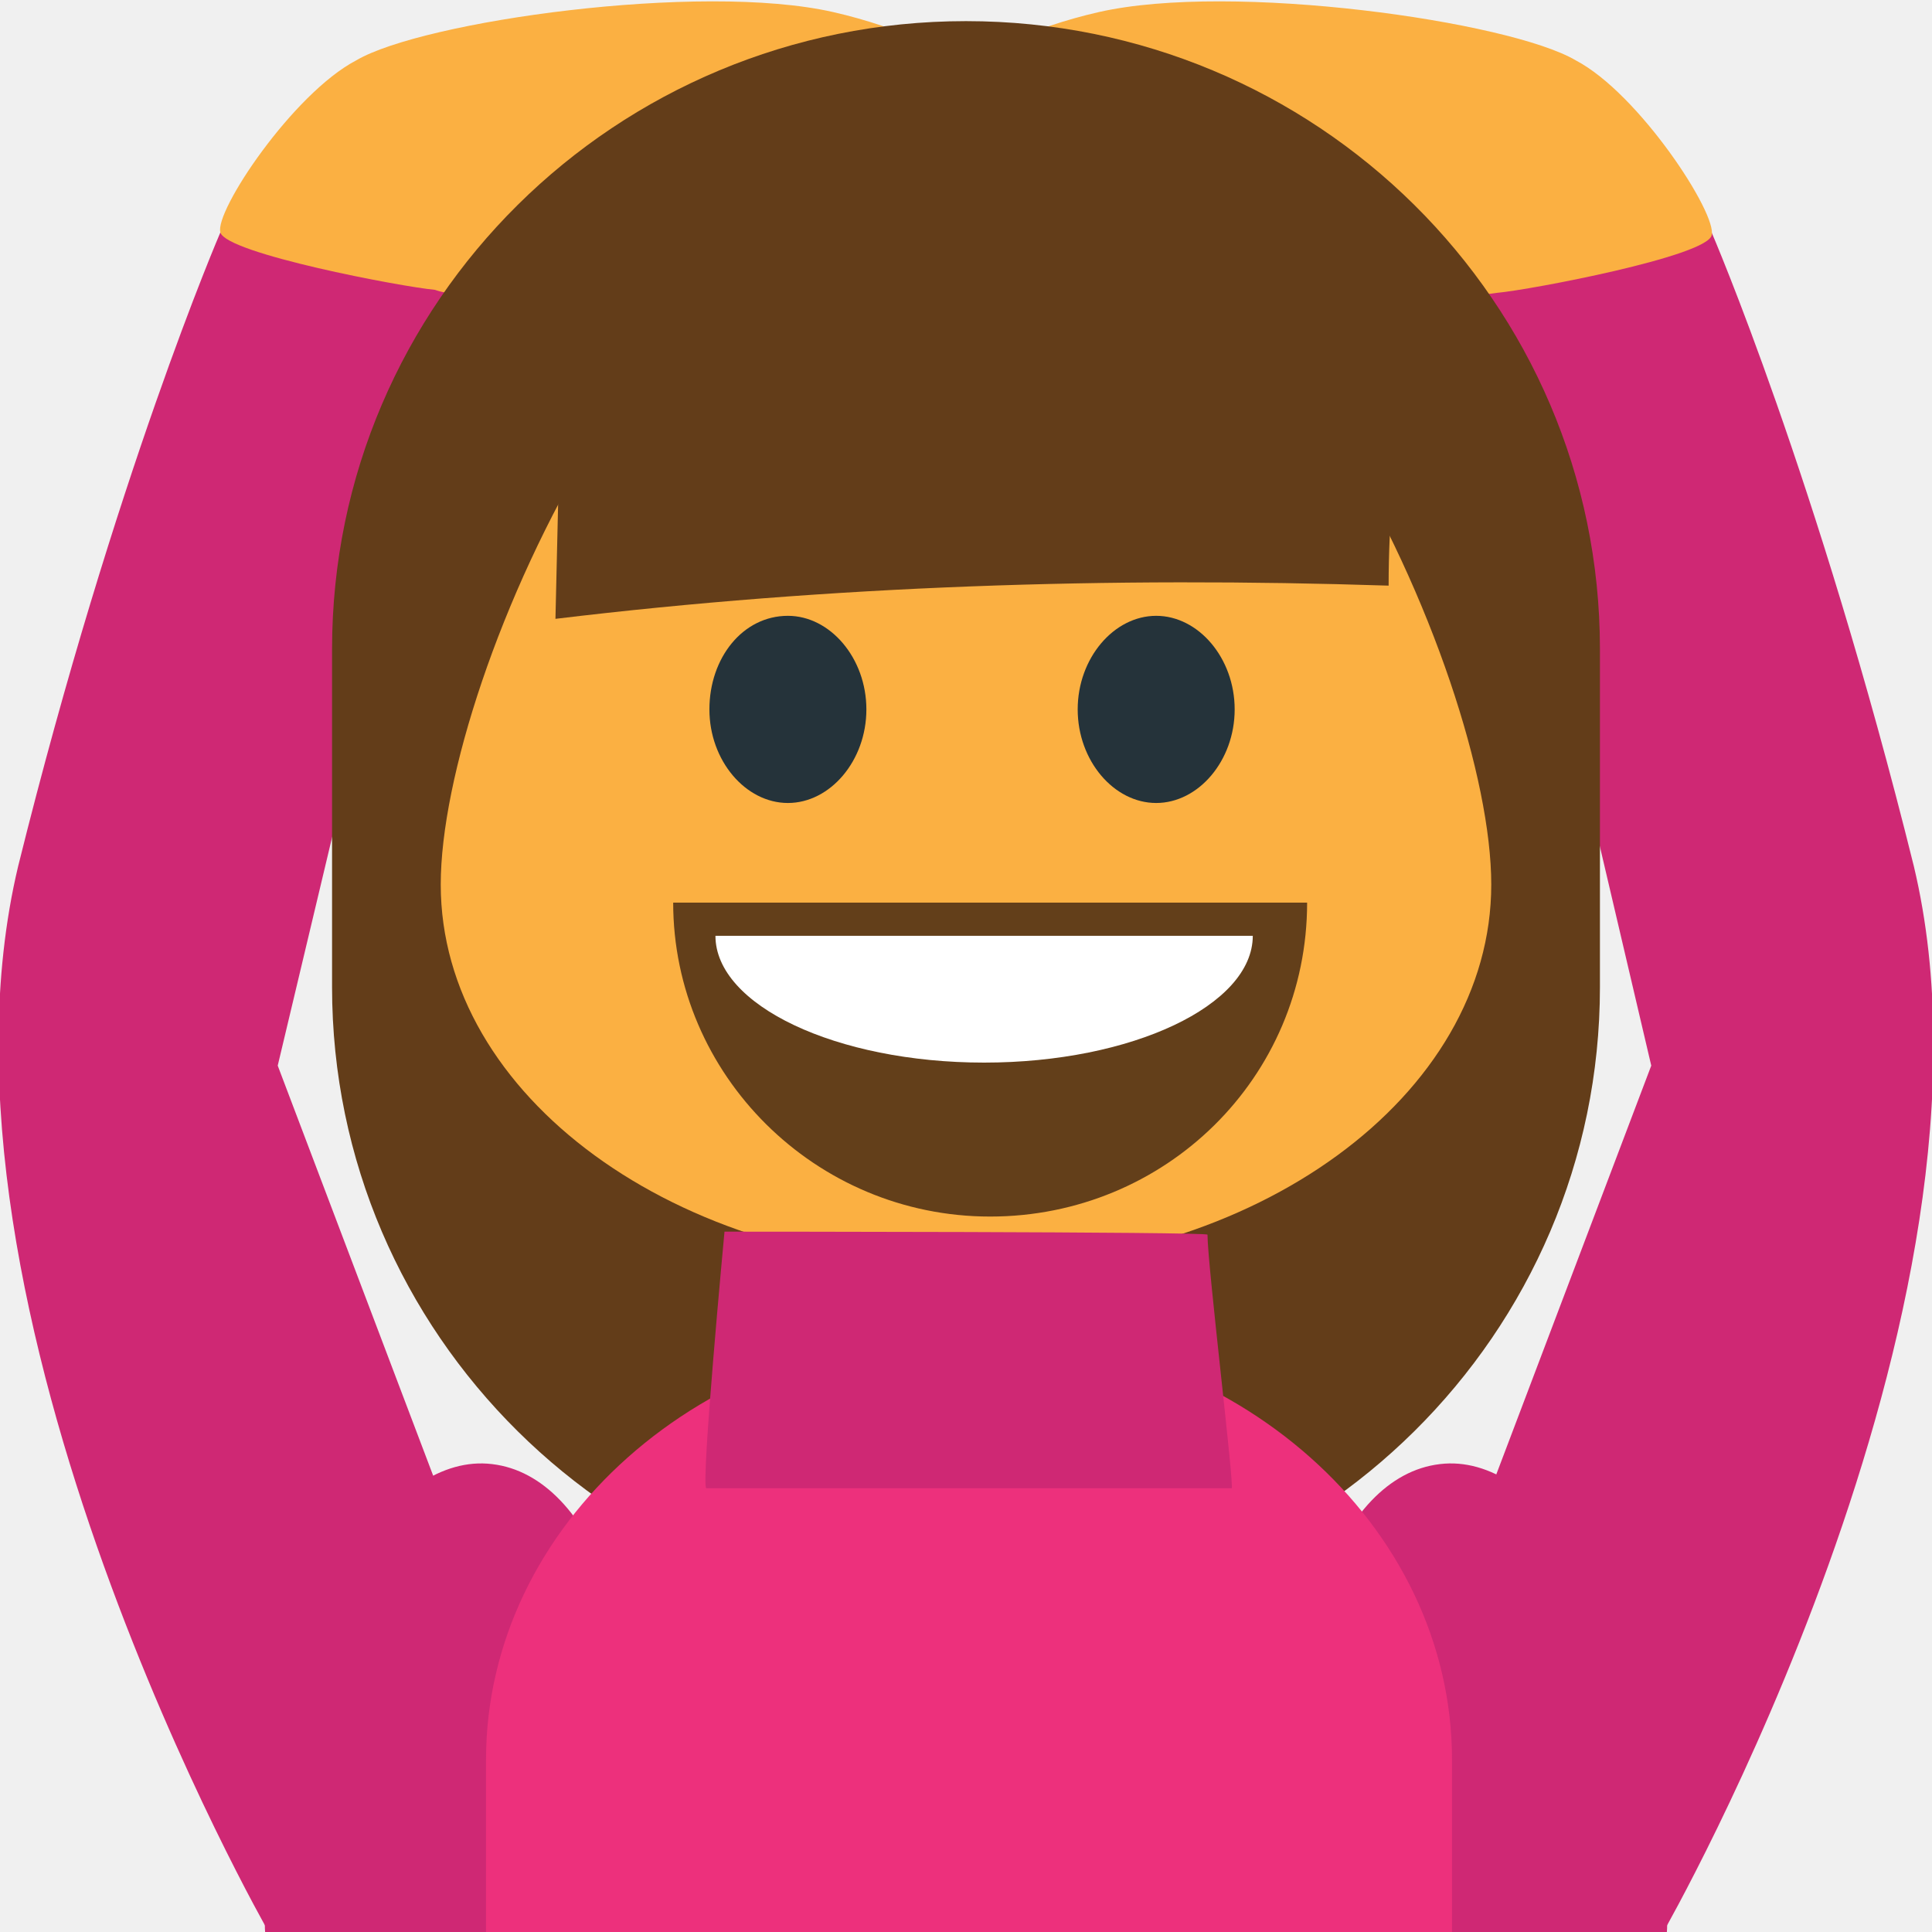
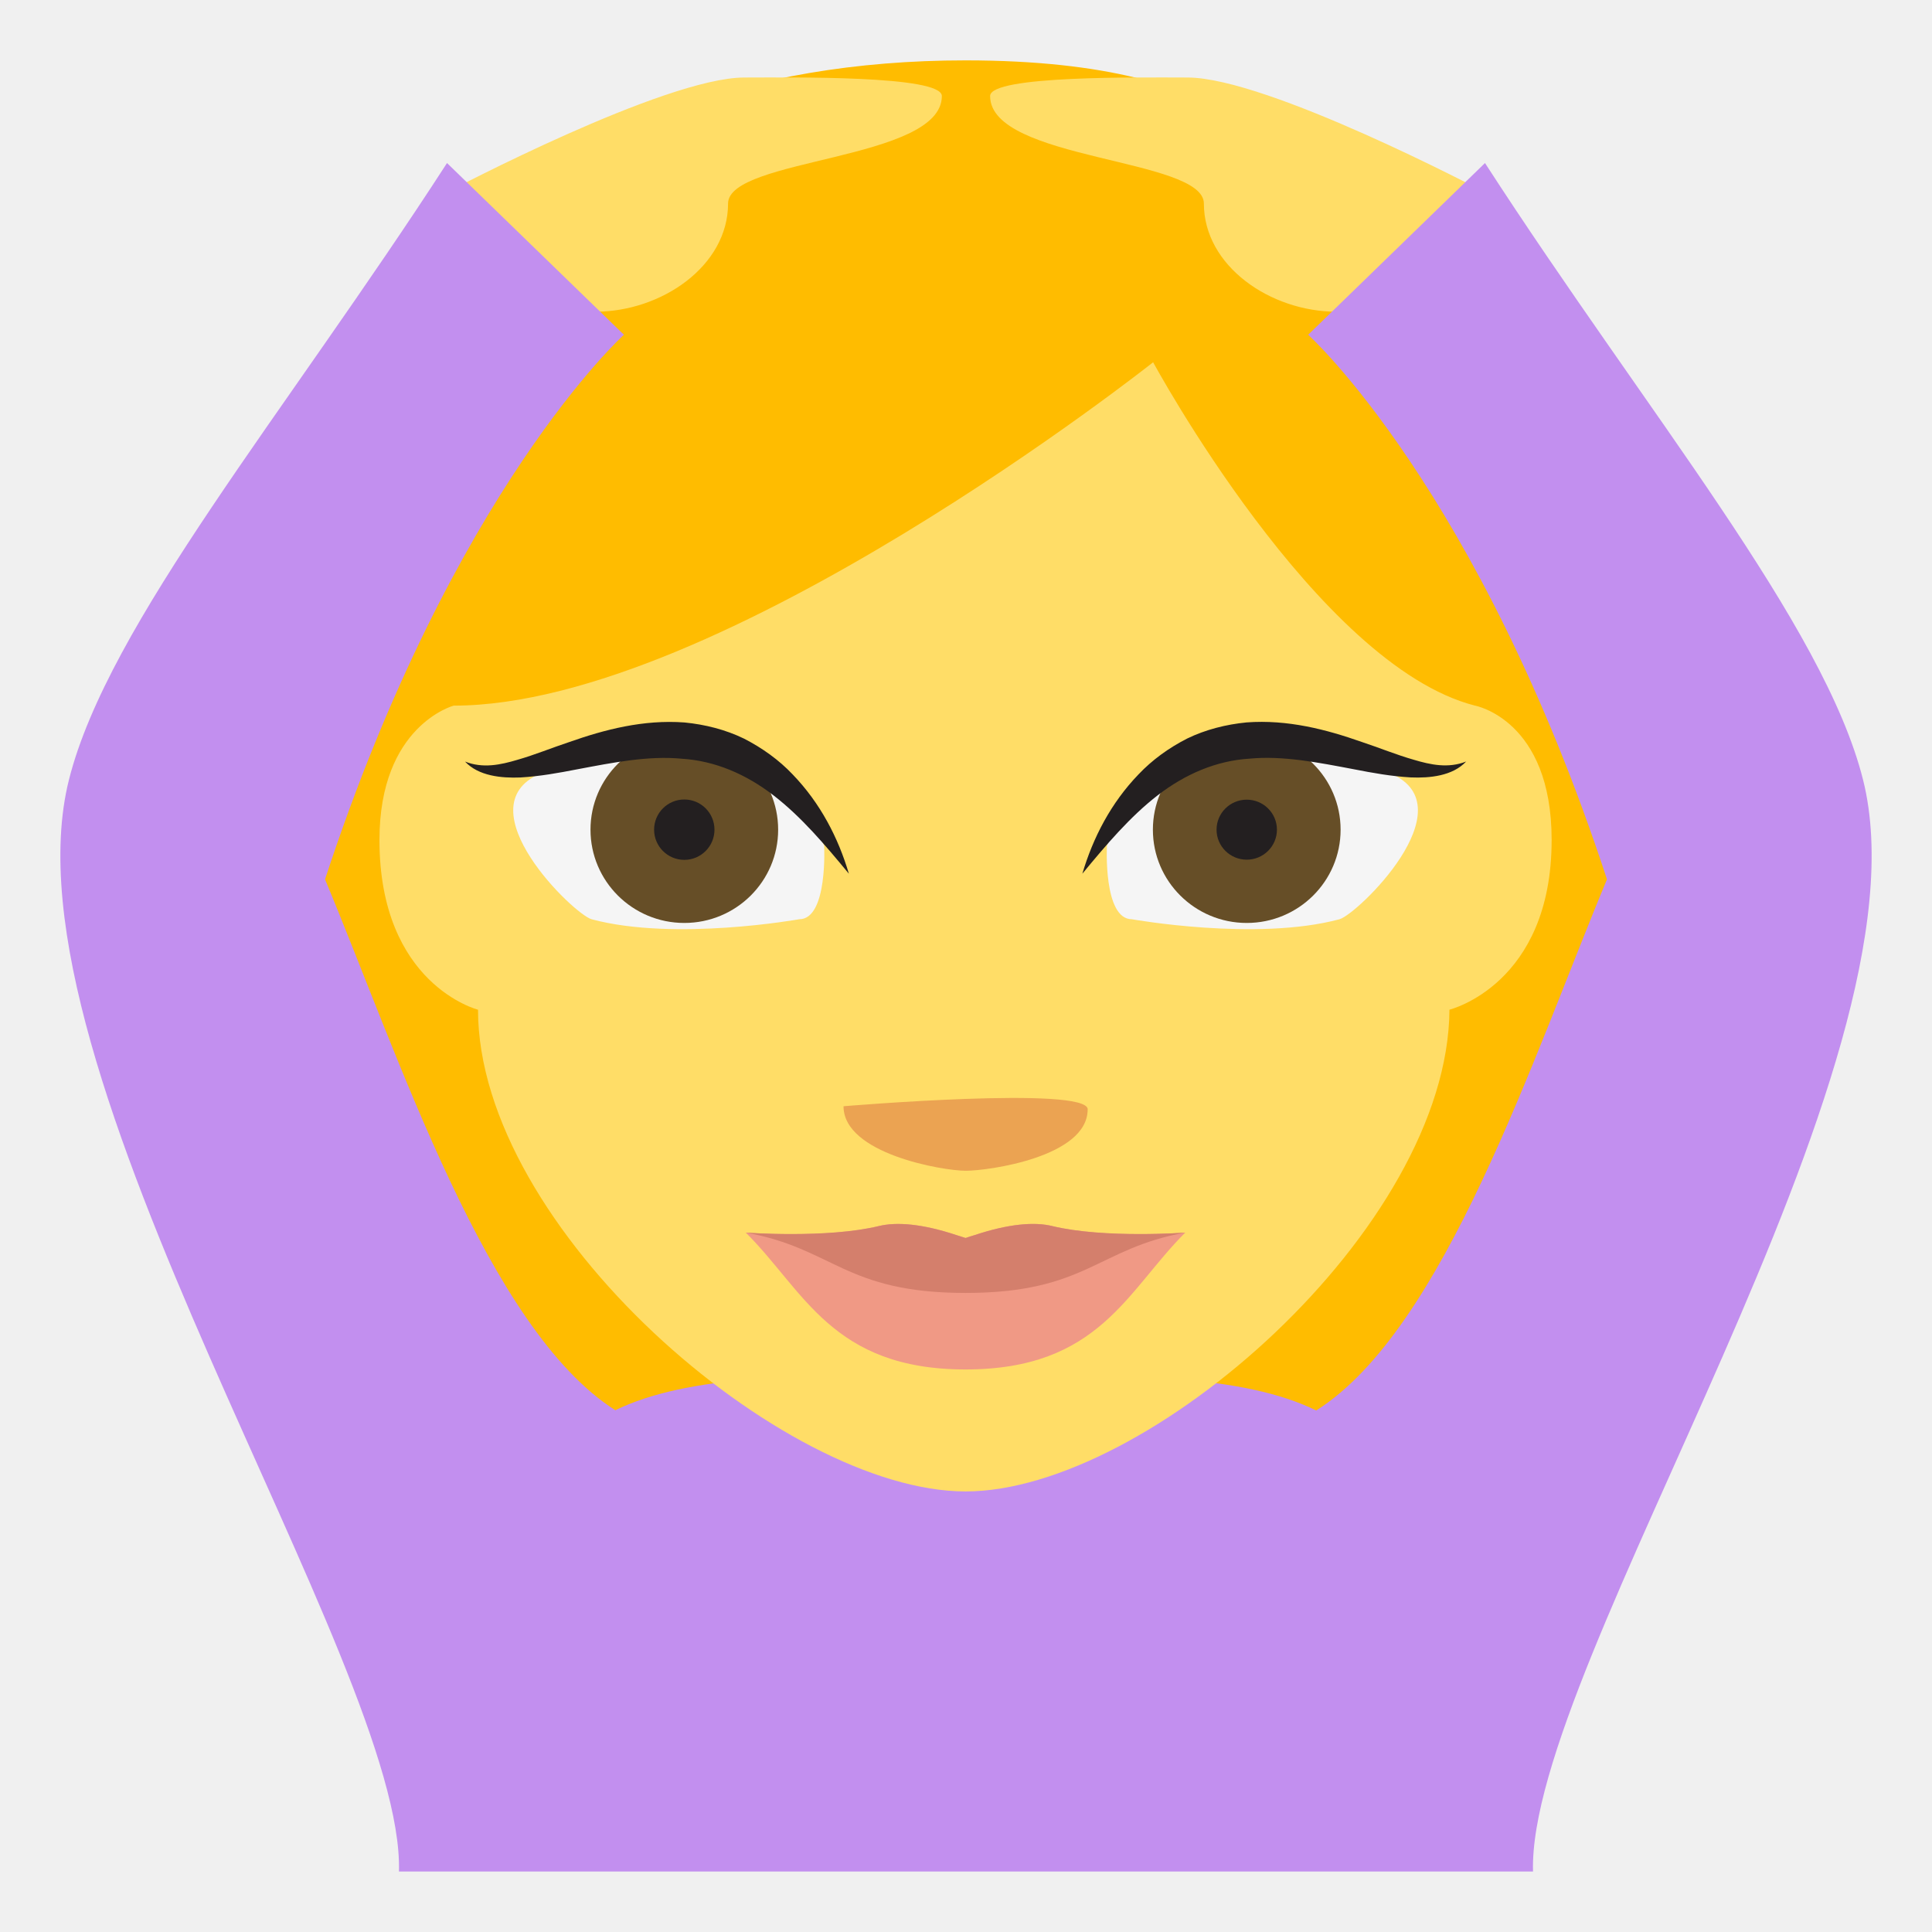
- <svg xmlns="http://www.w3.org/2000/svg" version="1.1" id="Layer_1" x="0px" y="0px" viewBox="0 0 64 64" enable-background="new 0 0 64 64" xml:space="preserve">
-   <g>
-     <path fill="#CF2874" d="M43.3,64l-0.3-2.9c-0.7-6.6,1.3-12.2,4.7-12.6c3.3-0.4,6.6,4.7,7.4,11.3c0,0,0.2,4.2,0.1,4.3L43.3,64   L43.3,64z" />
-     <path fill="#CF2874" d="M56.7,7.7l-8.4,0.3l6.4,27.3l-5.8,15.3L46.9,64h8.2c0,0,11.8-20.6,8.3-35.3C60.2,15.8,56.7,7.7,56.7,7.7" />
+ <svg xmlns="http://www.w3.org/2000/svg" viewBox="0 0 64 64" enable-background="new 0 0 64 64">
+   <path fill="#ffbc00" d="M31.986,2C17.336,2,9.336,11.2,9.336,23.315v26.894h45.299V23.315c0-18.01-12.262-17.674-12.262-17.674   S41.451,2,31.986,2z" />
+   <g fill="#ffdd67">
+     <path d="m31.2 3.181c0-.693-5.04-.613-6.541-.613-2.647 0-9.774 3.762-9.774 3.762s3.235 3.996 4.837 3.996c2.194 0 4.396-1.517 4.396-3.583 0-1.515 7.082-1.418 7.082-3.562" />
+     <path d="m32.799 3.181c0-.693 5.04-.613 6.541-.613 2.647 0 9.773 3.762 9.773 3.762s-3.234 3.996-4.837 3.996c-2.194 0-4.396-1.517-4.396-3.583.001-1.515-7.081-1.418-7.081-3.562" />
  </g>
-   <path fill="#FBB042" d="M48.3,9.7c-4.7-4-16-6.8-16.1-7.3c-0.2-0.5,2-1.5,4.2-2C40.8-0.6,50,0.7,52.2,2c2.1,1.1,4.7,5.1,4.5,5.8  c-0.2,0.7-6,1.8-7.1,1.9C49,9.8,48.7,9.7,48.3,9.7" />
-   <g>
-     <path fill="#CF2874" d="M20.7,64l0.3-2.9c0.7-6.6-1.3-12.2-4.7-12.6c-3.3-0.4-6.6,4.7-7.4,11.3c0,0-0.2,4.2-0.1,4.3L20.7,64   L20.7,64z" />
-     <path fill="#CF2874" d="M7.3,7.7l8.4,0.3L9.2,35.3l5.8,15.3L17.1,64H8.9c0,0-11.8-20.6-8.3-35.3C3.8,15.8,7.3,7.7,7.3,7.7" />
+   <path fill="#c28fef" d="m61.715 25.827c-1.297-5.15-7.154-12.13-12.523-20.426l-5.857 5.688c0 0 5.652 5.096 9.898 18.04-2.443 5.852-5.391 14.926-9.631 17.594-2.402-1.172-6.07-1.207-11.619-1.207-5.535 0-9.199.035-11.6 1.199-4.232-2.684-7.177-11.742-9.616-17.586 4.246-12.941 9.901-18.04 9.901-18.04l-5.86-5.688c-5.369 8.299-11.227 15.275-12.523 20.426-2.399 9.53 11.126 29.29 10.931 36.17h37.567c-.195-6.879 13.332-26.643 10.932-36.17" />
+   <path fill="#ffdd67" d="m15.832 33.447c0 0-3.262-.828-3.262-5.623 0-3.796 2.459-4.449 2.459-4.449 8.811 0 23.17-11.375 23.17-11.375s5.428 10.04 10.664 11.375c0 0 2.537.465 2.537 4.449 0 4.795-3.385 5.623-3.385 5.623-.045 7.232-9.992 15.959-16.03 15.959-6.04 0-16.15-8.726-16.15-15.959" />
+   <path fill="#eba352" d="m36.03 36.75c0 1.576-3.289 2.033-4.04 2.033-.756 0-4.047-.561-4.047-2.137 0 0 8.09-.683 8.09.104" />
+   <path fill="#f5f5f5" d="m26.477 30.451c.951 0 .824-2.441.824-2.441-2.92-6.478-9.42-2.378-9.42-2.378-2.527 1.121 1.133 4.664 1.719 4.82 2.754.739 6.877-.001 6.877-.001" />
+   <ellipse fill="#664e27" cx="22.669" cy="27.484" rx="3.108" ry="3.09" />
+   <g fill="#231f20">
+     <circle cx="22.668" cy="27.484" r="1" />
+     <path d="m28.12 28.943c-.795-.963-1.582-1.891-2.496-2.595-.912-.703-1.938-1.146-3.045-1.215-1.107-.105-2.268.127-3.471.354-.602.117-1.223.23-1.871.268-.627.025-1.385-.047-1.832-.527.592.234 1.174.109 1.738-.059.568-.162 1.131-.395 1.721-.59 1.164-.41 2.451-.748 3.814-.646.676.066 1.354.236 1.969.535.607.311 1.16.709 1.611 1.186.913.946 1.509 2.094 1.862 3.289" />
  </g>
-   <path fill="#FBB042" d="M15.7,9.7c4.7-4,16-6.8,16.1-7.3c0.2-0.5-2-1.5-4.2-2C23.2-0.6,14,0.7,11.8,2C9.7,3.1,7.1,7,7.3,7.7  c0.2,0.7,6,1.8,7.1,1.9C15,9.8,15.3,9.7,15.7,9.7" />
-   <path fill="#633D19" d="M53,32.7c0,11.5-9.4,20.8-21,20.8l0,0c-11.6,0-21-9.3-21-20.8V21.5c0-11.5,9.4-20.8,21-20.8l0,0  c11.6,0,21,9.3,21,20.8V32.7" />
-   <path fill="#ED307C" d="M48.1,64v-5.7c0-7.8-7.2-14.2-16-14.2c-8.8,0-16,6.4-16,14.2V64H48.1" />
-   <path fill="#FBB042" d="M14.6,29.3c0,7,7.8,12.7,17.4,12.7c9.6,0,17.4-5.7,17.4-12.7c0-7-7.8-24.2-17.4-24.2  C22.4,5.1,14.6,22.3,14.6,29.3L14.6,29.3" />
-   <path fill="#CF2874" d="M23.4,49.3c3.6,0,15.1,0,17.4,0c0.1,0-0.8-7.4-0.8-8.4c0-0.1-16-0.1-16-0.1S23.2,49.3,23.4,49.3" />
-   <g>
-     <path fill="#25333A" d="M28.7,23.5c0,1.7-1.2,3.1-2.6,3.1c-1.4,0-2.6-1.4-2.6-3.1c0-1.7,1.1-3.1,2.6-3.1   C27.5,20.4,28.7,21.8,28.7,23.5" />
-     <path fill="#25333A" d="M40.9,23.5c0,1.7-1.2,3.1-2.6,3.1c-1.4,0-2.6-1.4-2.6-3.1c0-1.7,1.2-3.1,2.6-3.1   C39.7,20.4,40.9,21.8,40.9,23.5" />
+   <path fill="#f5f5f5" d="m37.494 30.451c-.953 0-.826-2.441-.826-2.441 2.92-6.478 9.422-2.378 9.422-2.378 2.527 1.121-1.133 4.664-1.721 4.82-2.75.739-6.875-.001-6.875-.001" />
+   <ellipse fill="#664e27" cx="41.3" cy="27.484" rx="3.109" ry="3.09" />
+   <g fill="#231f20">
+     <ellipse cx="41.3" cy="27.484" rx="1" ry=".994" />
+     <path d="m35.854 28.943c.354-1.195.947-2.343 1.861-3.291.451-.477 1-.875 1.609-1.186.615-.299 1.295-.469 1.969-.535 1.363-.102 2.65.236 3.814.646.59.195 1.154.428 1.723.59.563.168 1.146.293 1.738.059-.449.48-1.205.553-1.834.527-.648-.037-1.27-.15-1.873-.268-1.199-.227-2.361-.459-3.467-.354-1.105.068-2.133.512-3.045 1.215-.913.707-1.701 1.634-2.495 2.597" />
  </g>
-   <path fill="#633F1A" d="M43.3,29.9c0,5.8-4.7,10.4-10.5,10.4c-5.8,0-10.5-4.7-10.5-10.4" />
-   <path fill="#FFFFFF" d="M41.5,31c0,2.3-4,4.2-8.9,4.2c-4.9,0-8.9-1.9-8.9-4.2" />
-   <path fill="#633D19" d="M46,19.4c0-4.4,0.8-7,0.9-11.4C39,0.3,26.8-0.2,18.7,7.6c-0.1,4.4-0.2,8.6-0.3,12.9  C27.5,19.4,36.8,19.1,46,19.4" />
+   <path fill="#f09985" d="m34.857 40.615c-.588-.145-1.445-.076-2.576.301-.1.029-.199.061-.295.094-.1-.033-.197-.064-.297-.094-1.133-.377-1.988-.445-2.576-.301-1.752.424-4.408.217-4.408.217 1.932 1.916 2.85 4.533 7.281 4.533 4.43 0 5.348-2.617 7.277-4.533.001 0-2.656.207-4.406-.217" />
+   <path fill="#d47f6c" d="m34.857 40.615c-.588-.145-1.445-.076-2.576.301-.1.029-.199.061-.295.094-.1-.033-.197-.064-.297-.094-1.133-.377-1.988-.445-2.576-.301-1.721.416-4.416.215-4.408.217 2.914.52 3.277 1.998 7.281 1.998 4 0 4.365-1.479 7.277-1.998.012-.002-2.687.199-4.406-.217" />
</svg>
